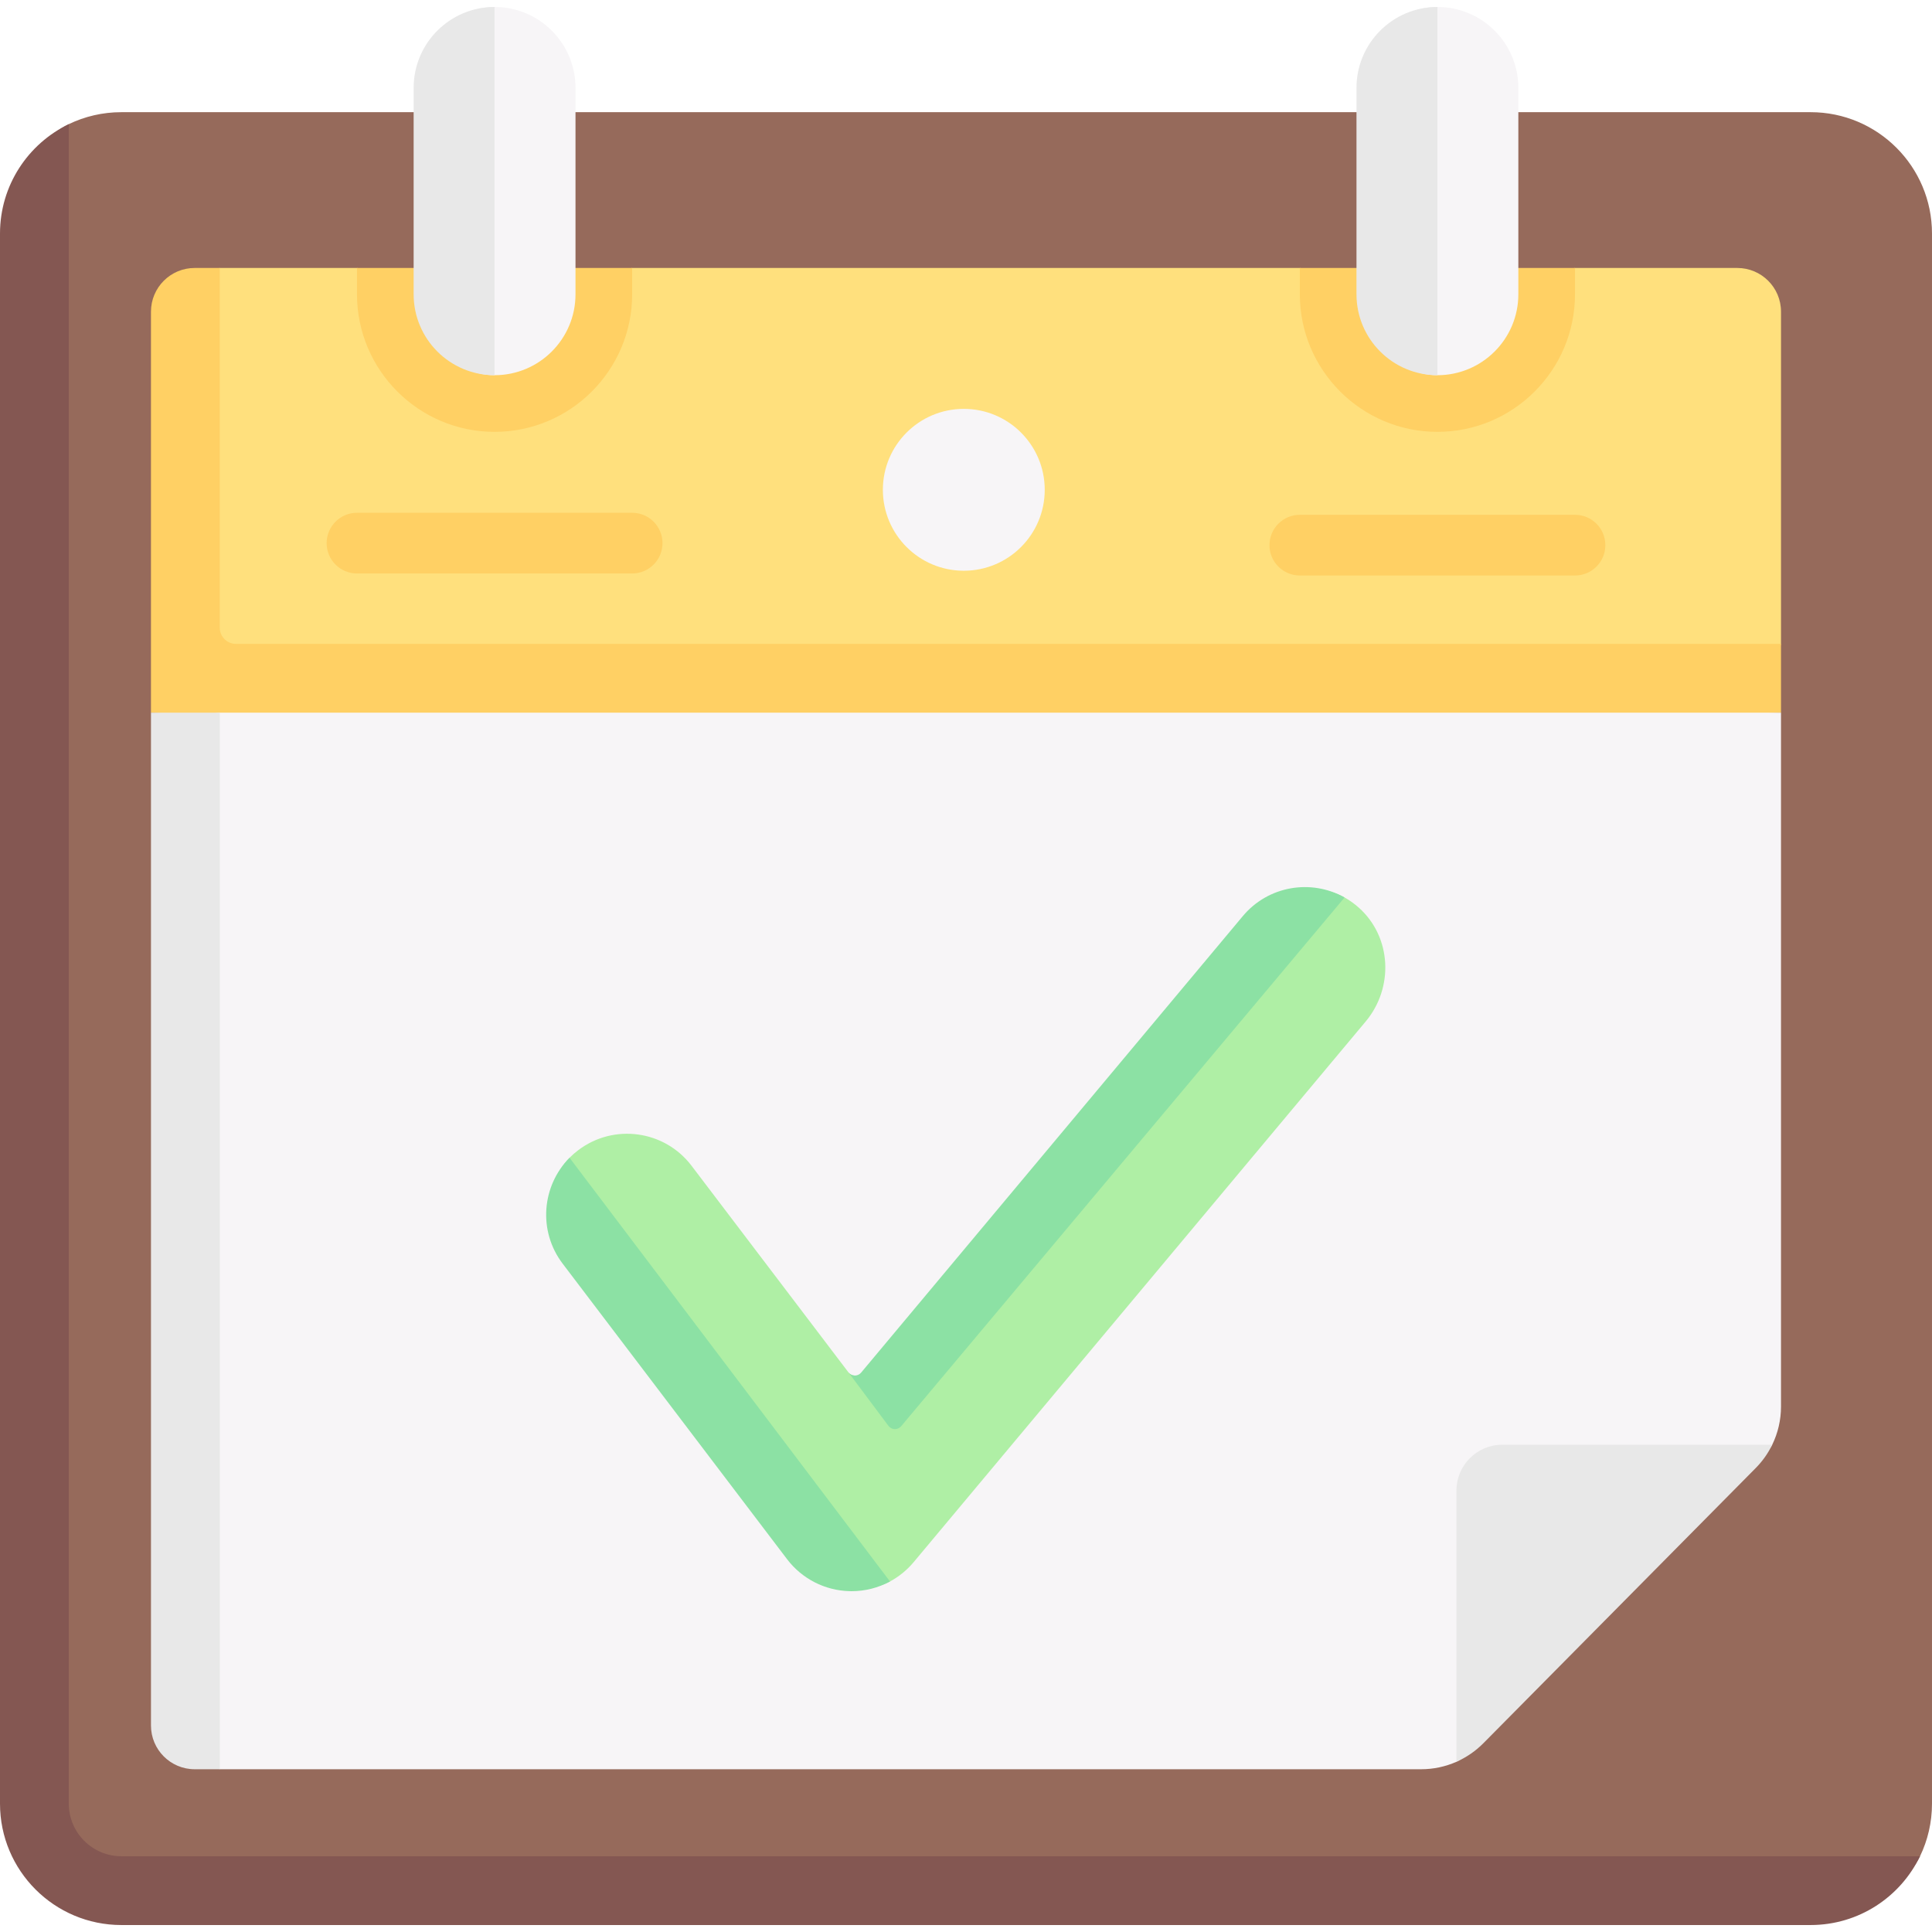
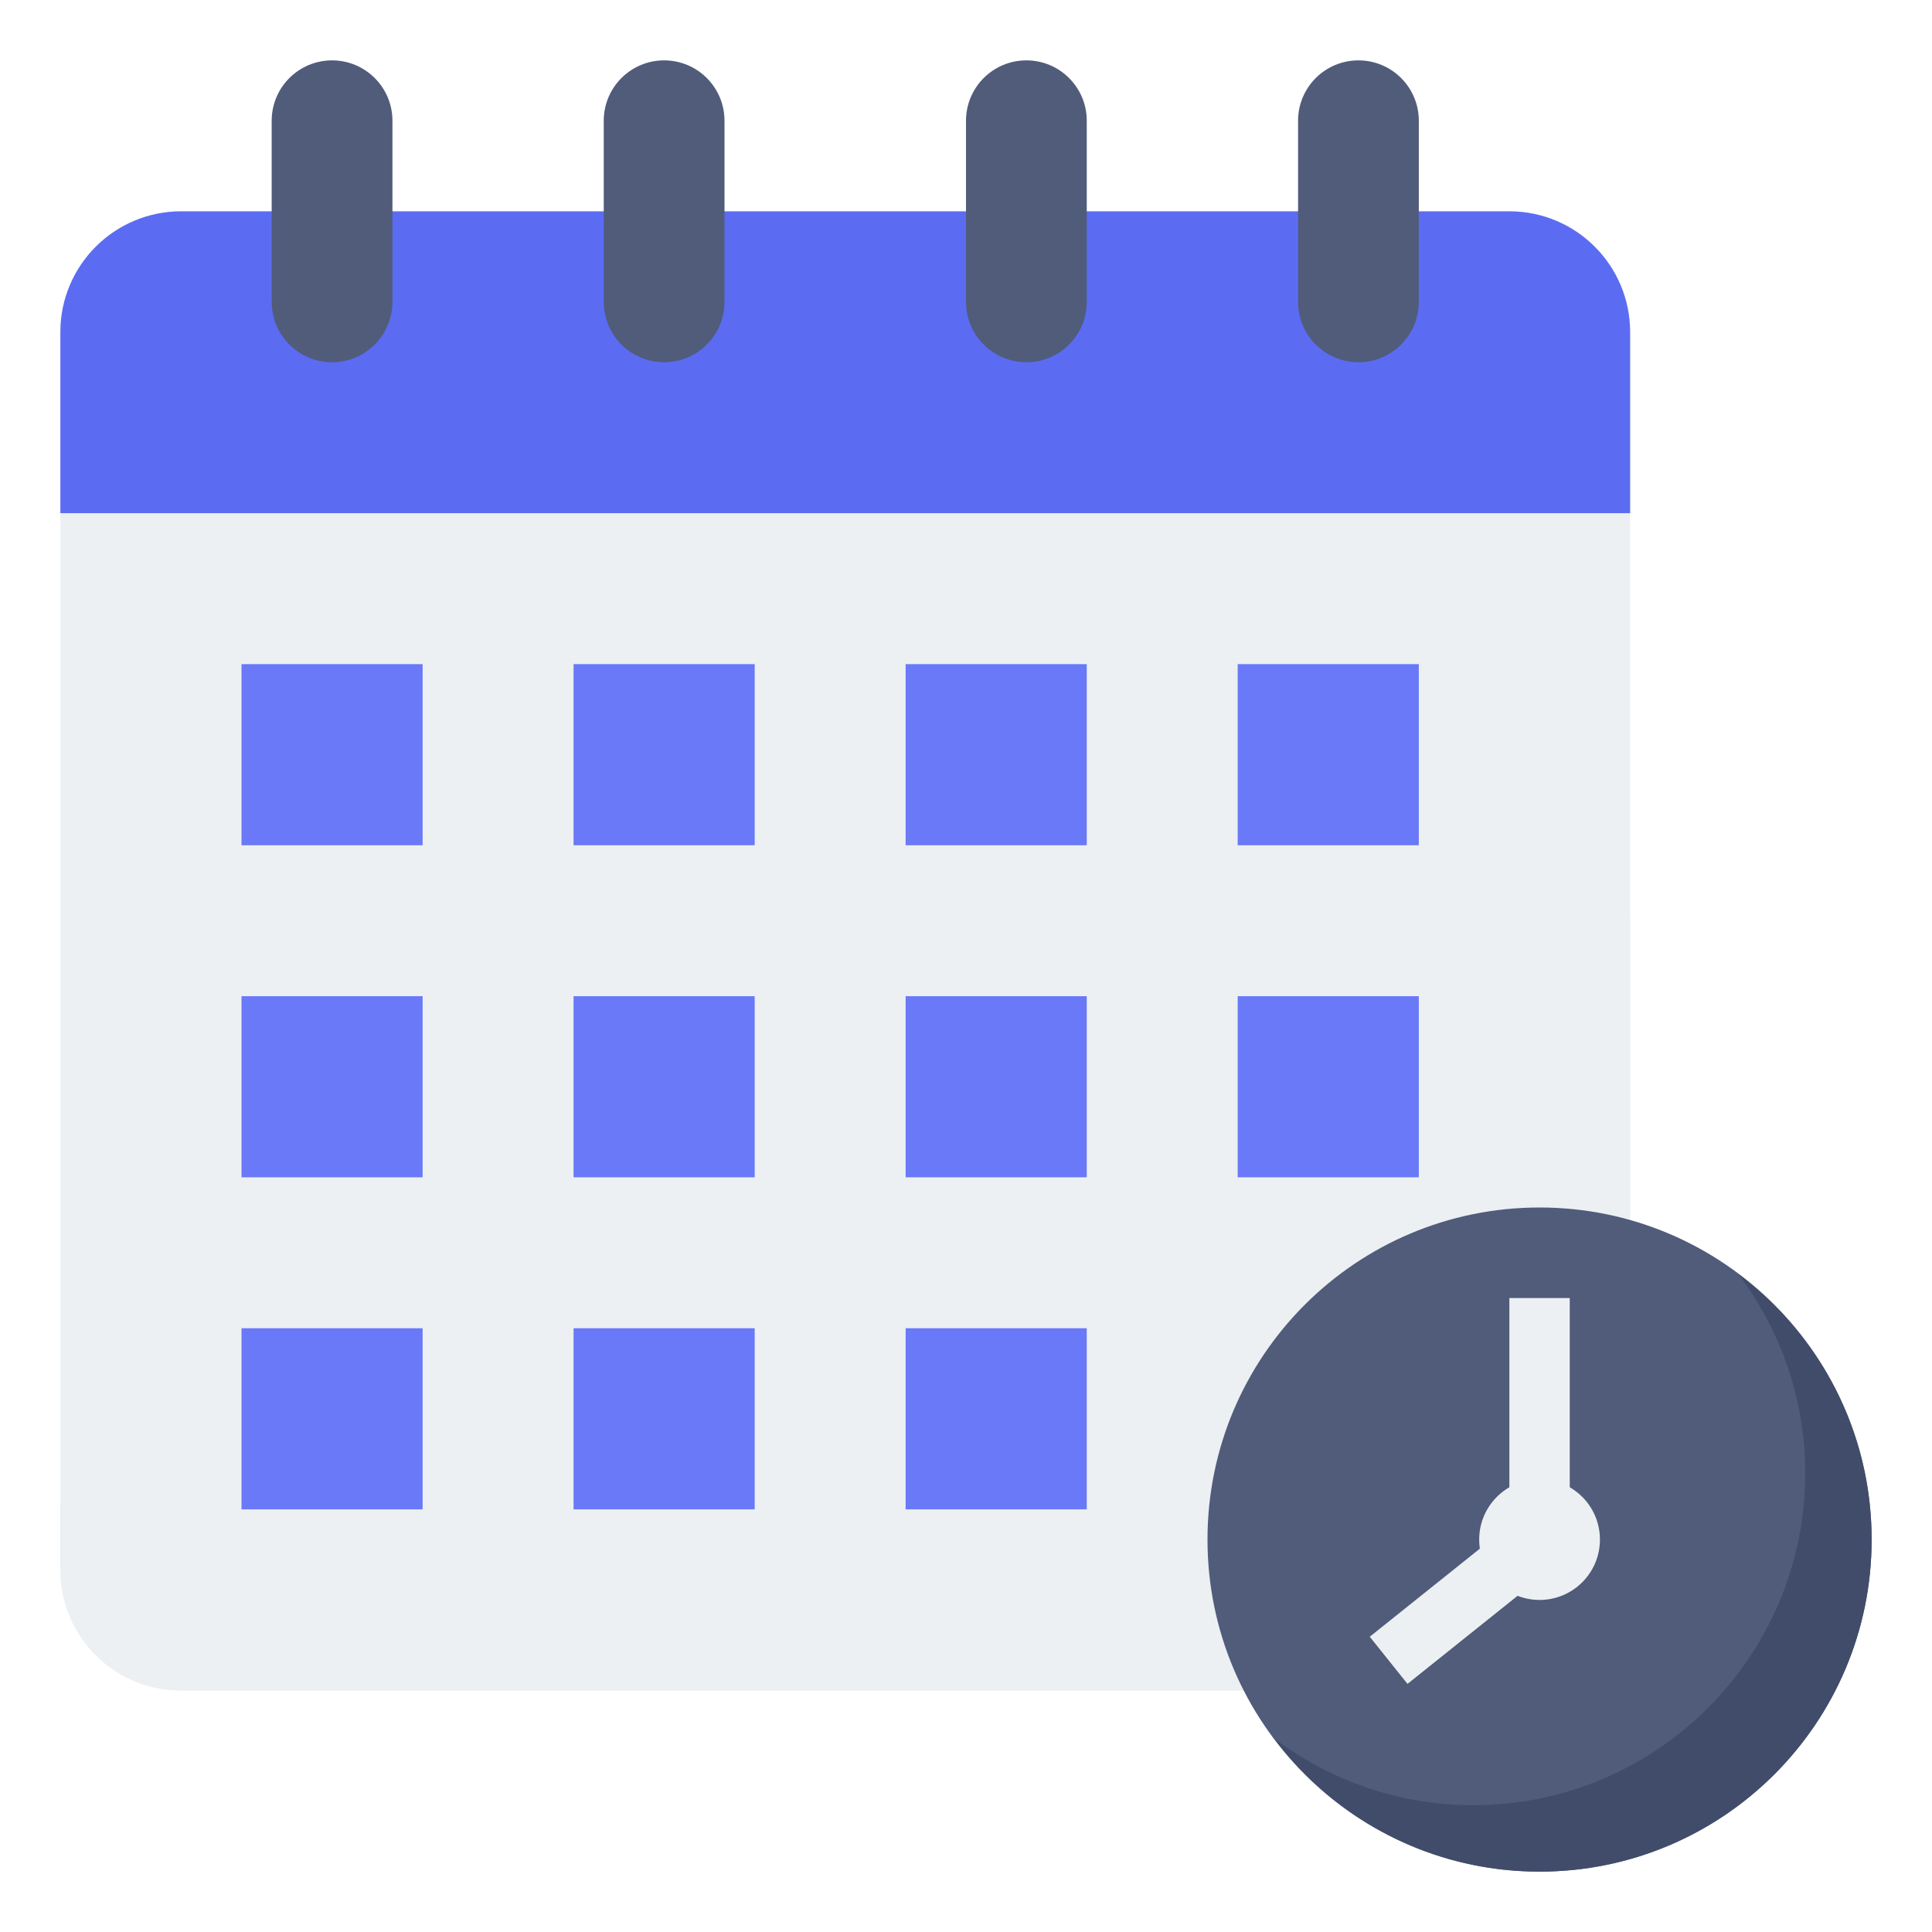
- <svg xmlns="http://www.w3.org/2000/svg" id="Capa_1" enable-background="new 0 0 499.1 499.1" height="512" viewBox="0 0 499.1 499.1" width="512">
+ <svg xmlns="http://www.w3.org/2000/svg" version="1.1" width="512" height="512" x="0" y="0" viewBox="0 0 64 64" style="enable-background:new 0 0 512 512" xml:space="preserve" class="">
  <g>
-     <g>
-       <path d="m462.245 494.42-428.908.267c-17.32 0-31.361-14.041-31.361-31.361l.934-399.149c0-12.452 4.343-27.045 14.858-32.109 4.111-1.98 8.72-3.089 13.588-3.089h436.382c17.32 0 31.361 14.041 31.361 31.361v405.599c0 4.87-1.11 9.481-3.091 13.593-5.063 10.513-21.313 14.888-33.763 14.888z" fill="#966a5b" />
-       <path d="m496.002 479.529c-5.06 10.516-15.816 17.771-28.267 17.771h-436.374c-17.322 0-31.361-14.039-31.361-31.361v-405.599c0-12.45 7.255-23.207 17.771-28.267v433.866c0 7.495 6.094 13.59 13.59 13.59z" fill="#845752" />
-       <path d="m460.094 80.516v85.824l-4.343 17.771h-414.658l-1.045-102.55c0-6.241 5.06-11.29 11.29-11.29l5.436-1.045h35.448l35.309 5.36 35.776-5.36h172.483l34.647 5.36 36.438-5.36h41.929c6.23 0 11.29 5.049 11.29 11.29z" fill="#ffe07d" />
-       <path d="m163.306 69.226v6.795c0 19.6-15.942 35.542-35.542 35.542s-35.542-15.942-35.542-35.543v-6.795h71.084z" fill="#ffd064" />
-       <g>
-         <path d="m127.764 96.928c-11.547 0-19.873-11.329-19.873-22.876l-.267-49.643c0-11.547 8.593-22.609 20.14-22.609 11.547 0 20.907 9.36 20.907 20.907v53.313c0 11.547-9.361 20.908-20.907 20.908z" fill="#f7f5f7" />
-         <path d="m127.764 1.8v95.128c-11.551 0-20.907-9.356-20.907-20.907v-53.314c0-11.551 9.356-20.907 20.907-20.907z" fill="#e8e8e8" />
-       </g>
-       <path d="m406.874 69.226v6.795c0 19.6-15.942 35.542-35.542 35.542s-35.542-15.942-35.542-35.542v-6.795z" fill="#ffd064" />
-       <circle cx="248.983" cy="126.533" fill="#f7f5f7" r="20.907" />
-       <g>
-         <g>
-           <path d="m163.306 148.15h-71.084c-4.33 0-7.84-3.51-7.84-7.84s3.51-7.84 7.84-7.84h71.084c4.33 0 7.84 3.51 7.84 7.84s-3.51 7.84-7.84 7.84z" fill="#ffd064" />
-         </g>
-         <g>
-           <path d="m406.874 148.673h-71.084c-4.33 0-7.84-3.51-7.84-7.84s3.51-7.84 7.84-7.84h71.084c4.33 0 7.84 3.51 7.84 7.84s-3.51 7.84-7.84 7.84z" fill="#ffd064" />
-         </g>
-       </g>
-       <g>
-         <path d="m371.332 96.928c-11.547 0-19.873-11.329-19.873-22.876l-.267-49.643c0-11.547 8.593-22.609 20.14-22.609 11.547 0 20.907 9.36 20.907 20.907v53.313c0 11.547-9.36 20.908-20.907 20.908z" fill="#f7f5f7" />
-         <path d="m371.332 1.8v95.128c-11.551 0-20.907-9.356-20.907-20.907v-53.314c0-11.551 9.356-20.907 20.907-20.907z" fill="#e8e8e8" />
-       </g>
-       <path d="m460.094 166.339v17.771l-221.778 11.114-199.314-11.113v-103.596c0-6.235 5.055-11.29 11.29-11.29h6.481v92.932c0 2.309 1.872 4.181 4.181 4.181h399.14z" fill="#ffd064" />
-       <path d="m460.094 184.111v179.258c0 3.444-.789 6.808-2.264 9.849-1.073 2.211-4.233 2.255-5.993 4.033l-68.682 70.817c-2.013 2.033-4.338 5.929-6.904 7.062-2.844 1.256-5.944 1.924-9.11 1.924h-310.368l-4.391-2.091c-6.23 0-11.29-5.06-11.29-11.29v-257.523l15.68-2.04h403.322z" fill="#f7f5f7" />
-       <g fill="#e8e8e8">
-         <path d="m56.773 184.111v272.943h-6.481c-6.23 0-11.29-5.06-11.29-11.29v-261.653z" />
-         <path d="m457.825 373.216c-1.066 2.216-2.509 4.255-4.265 6.032l-70.373 71.105c-2.018 2.028-4.37 3.638-6.941 4.767v-70.029c0-6.565 5.31-11.875 11.865-11.875z" />
-       </g>
+     <path d="m50 7c2.21 0 4 1.79 4 4v41c0 2.21-1.79 4-4 4h-44c-2.21 0-4-1.79-4-4v-41c0-2.21 1.79-4 4-4z" fill="#ecf0f3" data-original="#ded8d0" style="" class="" />
+     <path d="m6 56h44c2.21 0 4-1.79 4-4v-21.642c-9.464 10.354-25.474 17.971-52 19.393v2.249c0 2.21 1.79 4 4 4z" fill="#ecf0f3" data-original="#c9c4bd" style="" class="" />
+     <circle cx="51" cy="51" fill="#505c7a" r="11" data-original="#f5a947" style="" class="" />
+     <path d="m57.592 42.209c1.381 1.838 2.208 4.115 2.208 6.591 0 6.075-4.925 11-11 11-2.476 0-4.753-.828-6.591-2.209 2.007 2.672 5.192 4.409 8.791 4.409 6.075 0 11-4.925 11-11 0-3.599-1.736-6.785-4.408-8.791z" fill="#404c6a" data-original="#f09d3a" style="" class="" />
+     <path d="m54 17h-52v-6c0-2.209 1.791-4 4-4h44c2.209 0 4 1.791 4 4z" fill="#5b6cf3" data-original="#e34e4b" style="" class="" />
+     <path d="m11 12c-1.105 0-2-.895-2-2v-6c0-1.105.895-2 2-2 1.105 0 2 .895 2 2v6c0 1.105-.895 2-2 2z" fill="#505c7a" data-original="#f5a947" style="" class="" />
+     <path d="m22 12c-1.105 0-2-.895-2-2v-6c0-1.105.895-2 2-2 1.105 0 2 .895 2 2v6c0 1.105-.895 2-2 2z" fill="#505c7a" data-original="#f5a947" style="" class="" />
+     <path d="m34 12c-1.105 0-2-.895-2-2v-6c0-1.105.895-2 2-2 1.105 0 2 .895 2 2v6c0 1.105-.895 2-2 2z" fill="#505c7a" data-original="#f5a947" style="" class="" />
+     <path d="m45 12c-1.105 0-2-.895-2-2v-6c0-1.105.895-2 2-2 1.105 0 2 .895 2 2v6c0 1.105-.895 2-2 2z" fill="#505c7a" data-original="#f5a947" style="" class="" />
+     <g fill="#50b6cf">
+       <path d="m8 22h6v6h-6z" fill="#6979f8" data-original="#50b6cf" style="" class="" />
+       <path d="m19 22h6v6h-6z" fill="#6979f8" data-original="#50b6cf" style="" class="" />
+       <path d="m30 22h6v6h-6z" fill="#6979f8" data-original="#50b6cf" style="" class="" />
+       <path d="m41 22h6v6h-6z" fill="#6979f8" data-original="#50b6cf" style="" class="" />
+       <path d="m8 33h6v6h-6z" fill="#6979f8" data-original="#50b6cf" style="" class="" />
+       <path d="m19 33h6v6h-6z" fill="#6979f8" data-original="#50b6cf" style="" class="" />
+       <path d="m30 33h6v6h-6z" fill="#6979f8" data-original="#50b6cf" style="" class="" />
+       <path d="m41 33h6v6h-6z" fill="#6979f8" data-original="#50b6cf" style="" class="" />
+       <path d="m8 44h6v6h-6z" fill="#6979f8" data-original="#50b6cf" style="" class="" />
+       <path d="m19 44h6v6h-6z" fill="#6979f8" data-original="#50b6cf" style="" class="" />
+       <path d="m30 44h6v6h-6z" fill="#6979f8" data-original="#50b6cf" style="" class="" />
    </g>
-     <g>
-       <path d="m220.048 410.202c-.163 0-.327-.002-.491-.006-6.363-.149-12.311-3.189-16.16-8.257l-55.56-74.51c-6.379-8.4-7.922-21.059-.702-28.339.684-.69 1.424-1.34 2.22-1.944 9.196-6.983 22.312-5.19 29.295 4.006l40.533 53.374c.375.494.917.767 1.476.818.653.059 1.536.798 2 .243l98.086-116.858c6.568-7.854 17.993-11.737 26.602-6.884 1.313.74 2.567 1.635 3.738 2.687 8.433 7.576 9.003 20.638 1.731 29.336l-116.794 139.693c-1.722 2.06-3.801 3.742-6.107 4.986-3.018 1.63-6.361 1.655-9.867 1.655z" fill="#afefa5" />
-     </g>
-     <g fill="#8ce1a4">
-       <path d="m347.341 231.852-114.54 136.586c-.868 1.035-2.457.993-3.272-.073l-10.349-13.841c.815 1.066 2.404 1.108 3.272.073l98.609-117.937c6.565-7.85 17.677-9.669 26.28-4.808z" />
-       <path d="m229.916 408.549c-3.021 1.631-6.429 2.509-9.931 2.509-.167 0-.324 0-.491-.01-6.366-.146-12.314-3.188-16.161-8.248l-57.986-76.363c-6.377-8.394-5.425-20.06 1.788-27.347z" />
-     </g>
+     <path d="m46.625 55.781-1.25-1.562 4.625-3.699v-7.52h2v8.48z" fill="#ecf0f3" data-original="#223b5a" style="" class="" />
+     <circle cx="51" cy="51" fill="#ecf0f3" r="2" data-original="#223b5a" style="" class="" />
  </g>
</svg>
